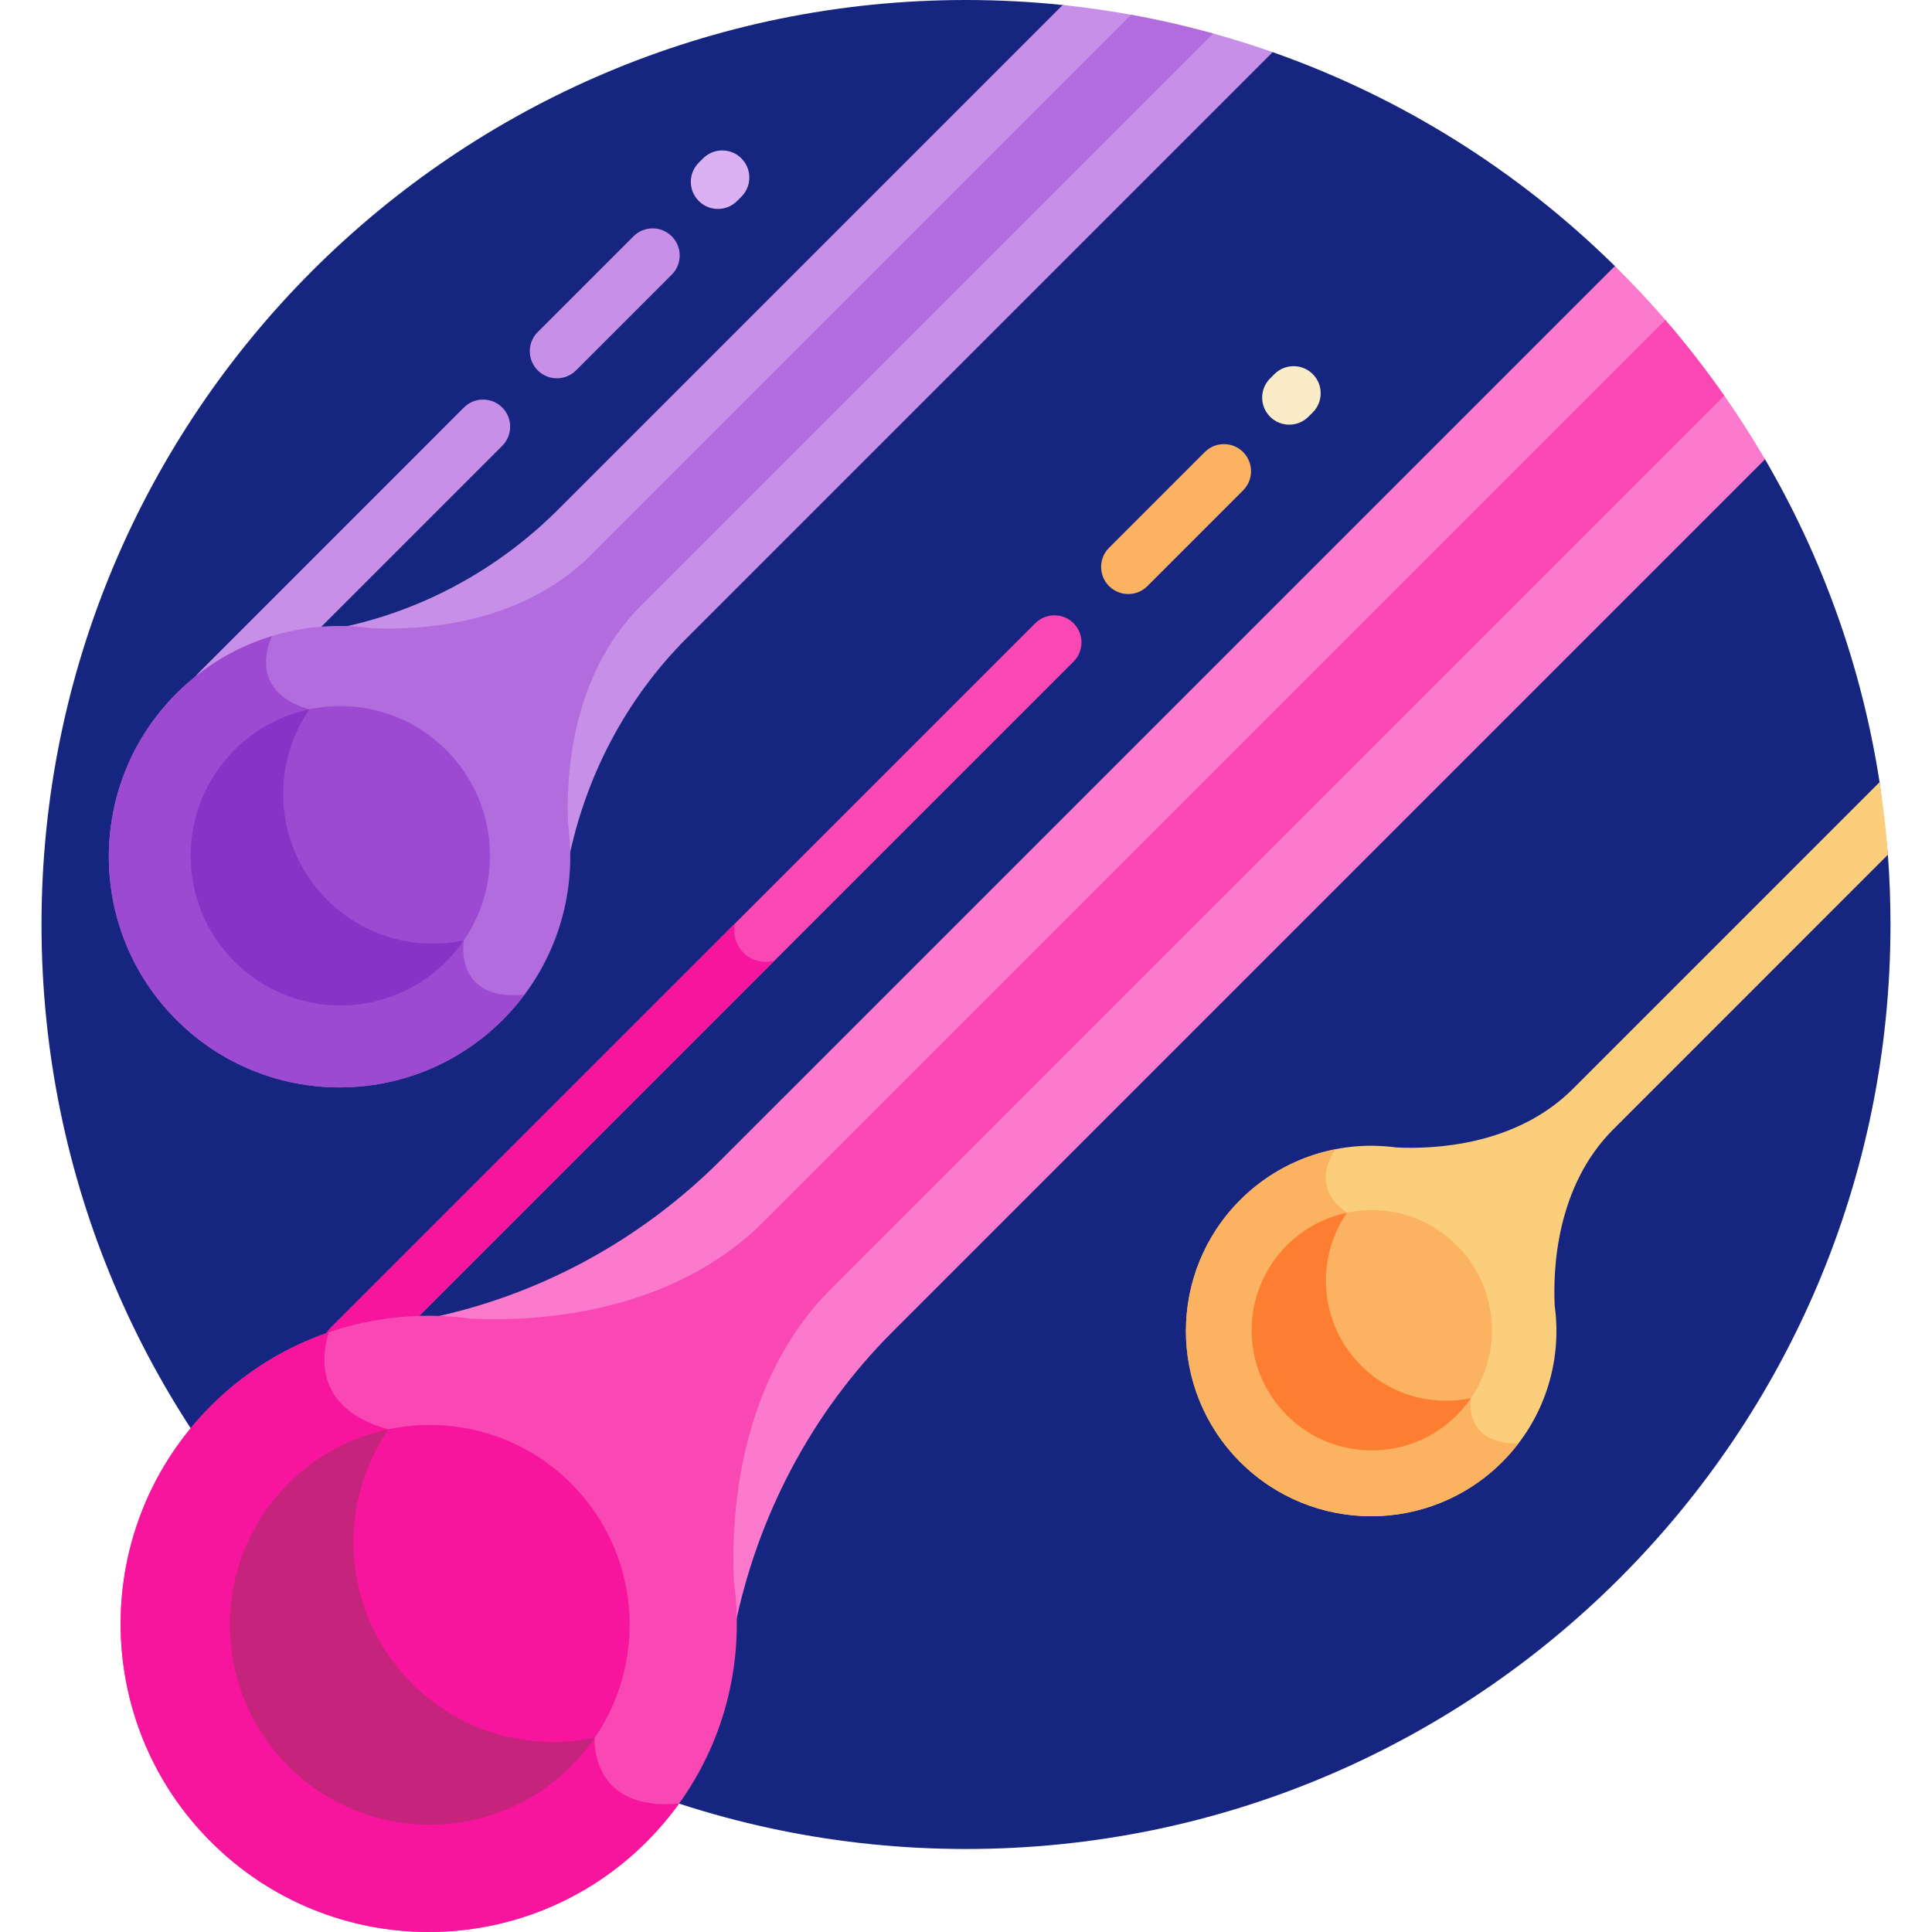
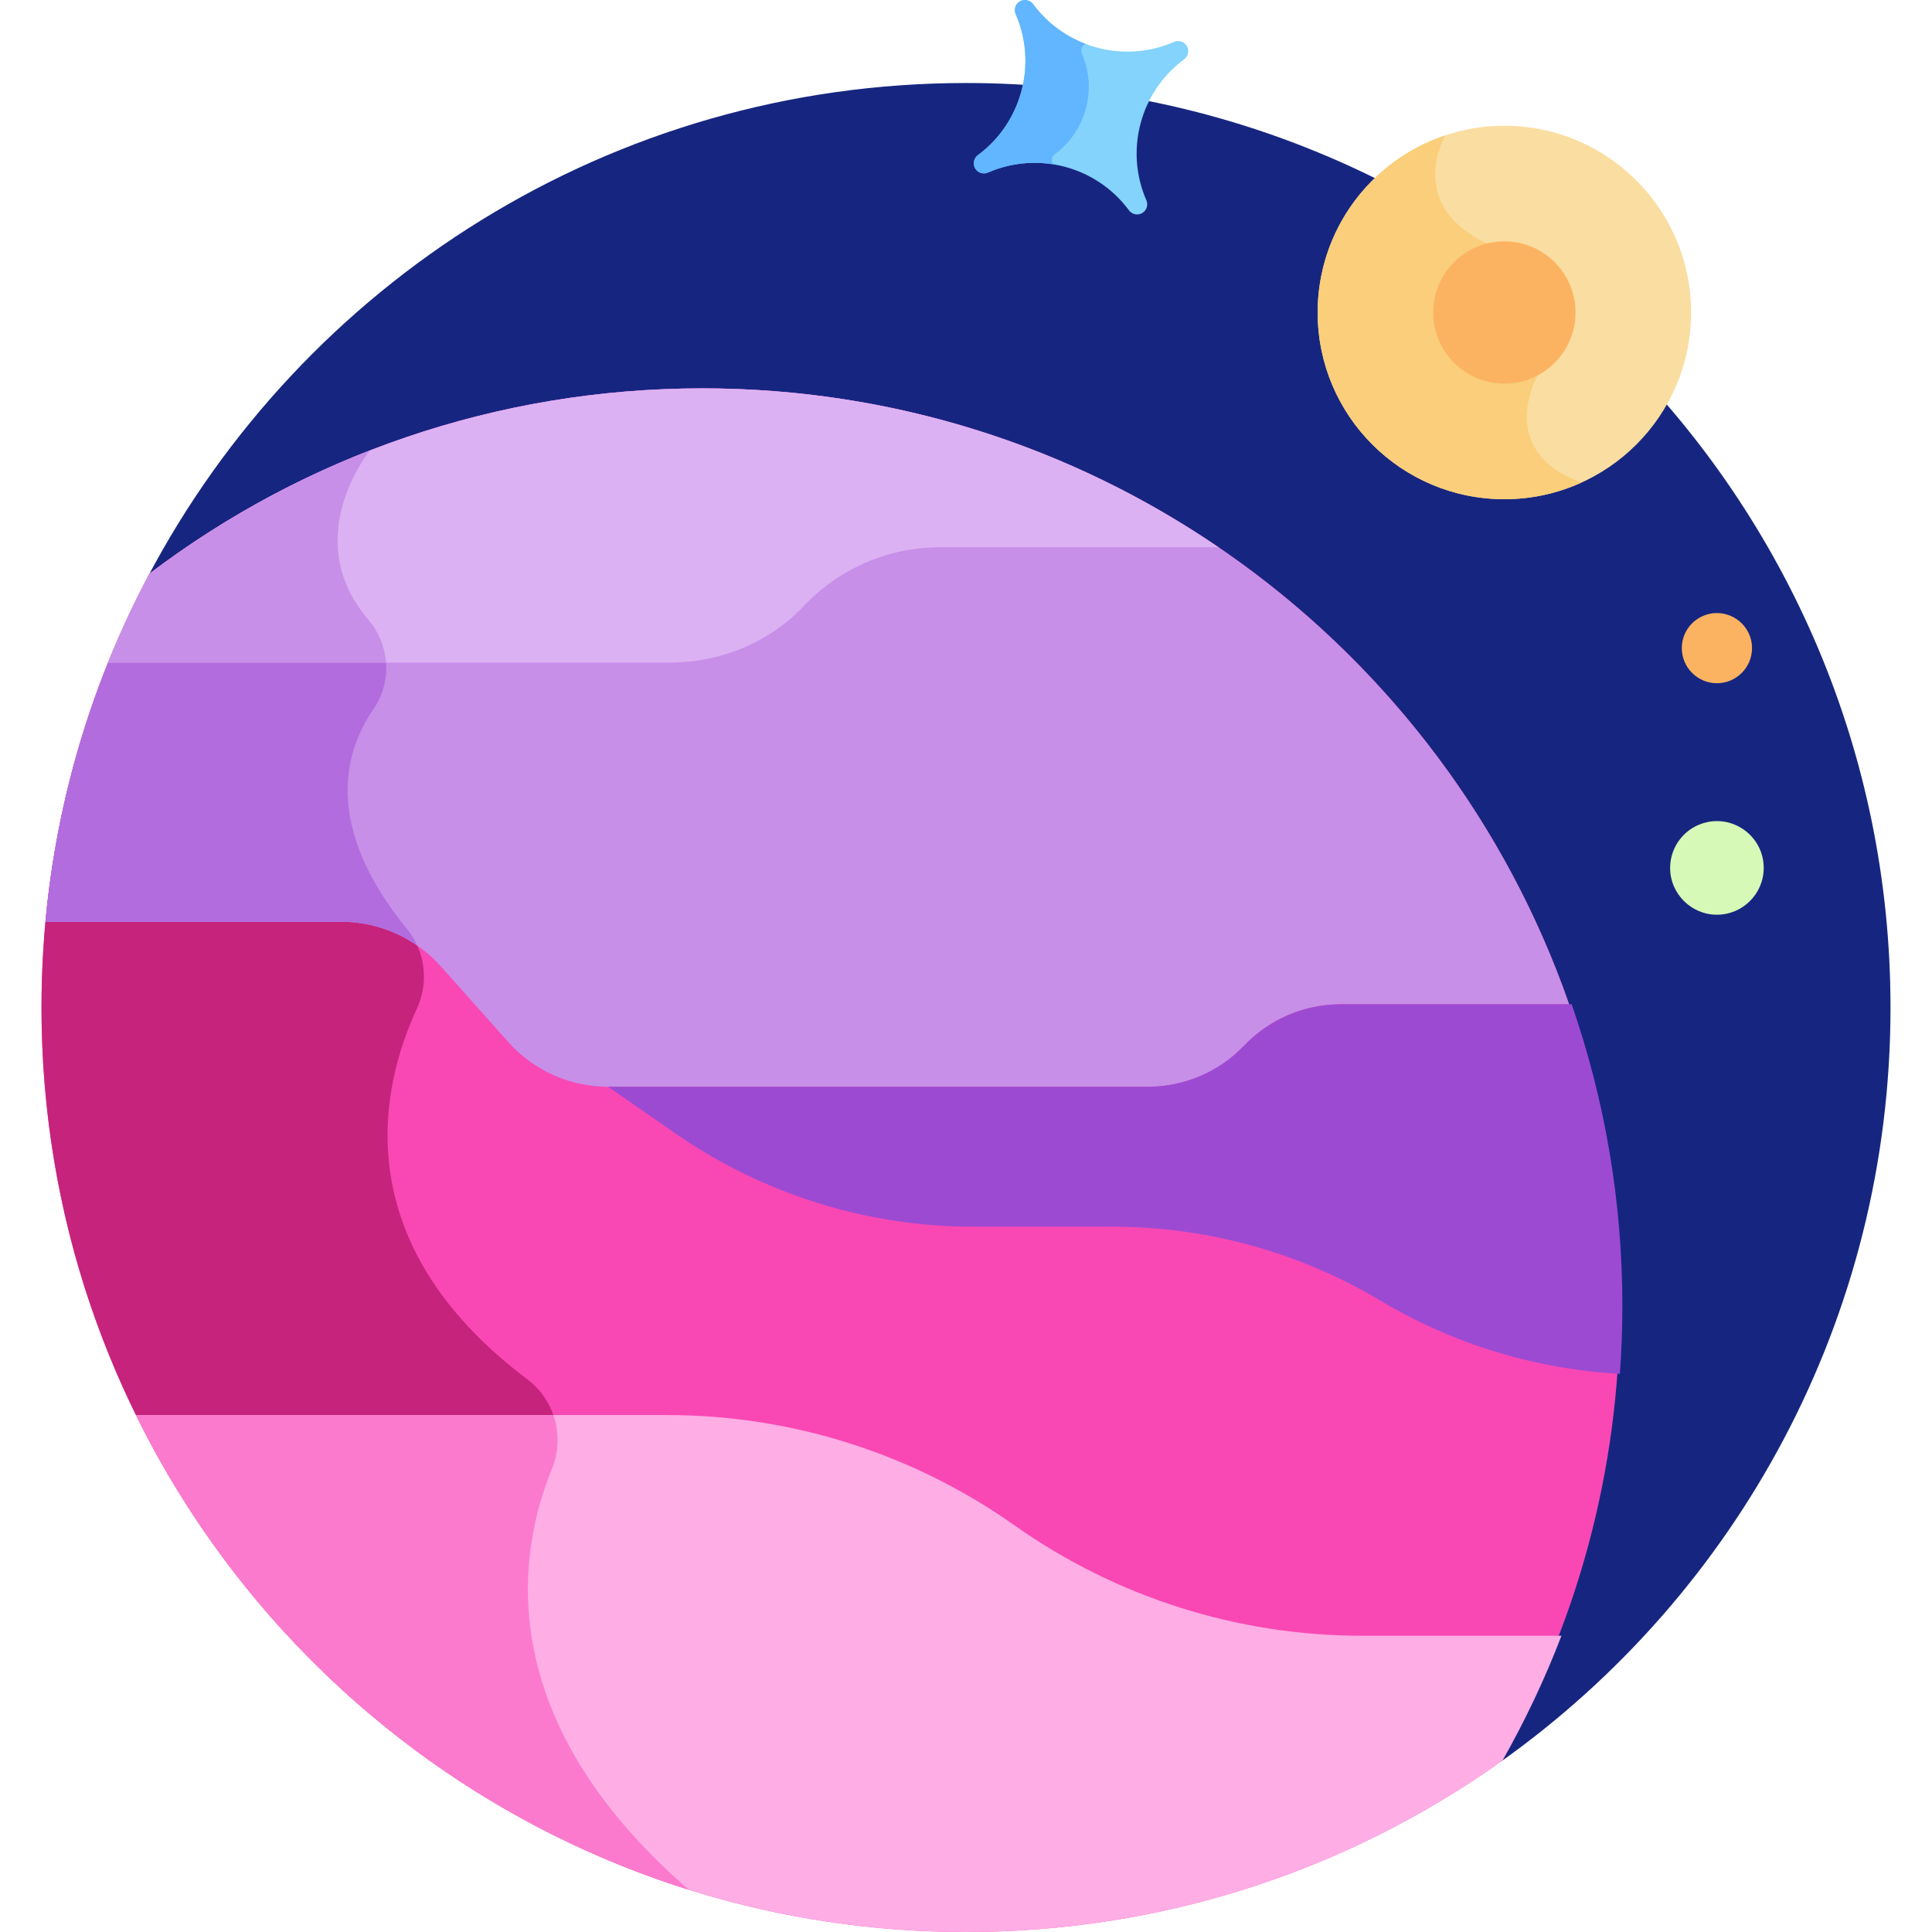
- <svg xmlns="http://www.w3.org/2000/svg" height="512pt" viewBox="-11 0 512 512.001" width="512pt">
-   <path d="m487.109 207.281c-4.758-30.793-15.258-59.688-30.359-85.566l-39.793-51.211c-25.426-25.059-56.301-44.594-90.688-56.684l-55.652-12.492c-8.422-.875-16.965-1.328-25.617-1.328-135.309 0-245 109.691-245 245 0 135.312 109.691 245.004 245 245.004s245-109.695 245-245.004c0-6.219-.234-12.383-.691-18.488zm0 0" fill="#162680" />
-   <g fill="#c78fe8">
-     <path d="m46.707 190.562c-1.84 0-3.676-.699-5.078-2.102-2.805-2.805-2.805-7.352 0-10.156l70.309-70.309c2.805-2.805 7.352-2.805 10.156 0 2.805 2.805 2.805 7.348 0 10.152l-70.309 70.312c-1.402 1.398-3.242 2.102-5.078 2.102zm0 0" />
-     <path d="m131.504 98.148c-2.805-2.805-2.805-7.352 0-10.156l25.367-25.363c2.805-2.805 7.352-2.805 10.152 0 2.805 2.805 2.805 7.348 0 10.152l-25.367 25.367c-2.805 2.805-7.352 2.805-10.152 0zm0 0" />
-     <path d="m81.926 166.488c1.066.051 2.852.145 5.387.488 11.215.547 39.375-.254 58.609-19.488l143.465-143.465c-6.18-1.133-12.438-2.035-18.77-2.695l-133.676 133.676c-15.996 15.996-36.242 26.949-58.145 31.41.836-.004 1.676.008 2.516.039.176.012.379.023.613.035zm0 0" />
-     <path d="m309.918 8.711-151.387 151.387c-19.234 19.23-20.035 47.395-19.484 58.656.434 3.172.617 6.34.562 9.473 4.457-22.273 15.164-42.91 31.406-59.148l155.254-155.258c-5.367-1.887-10.82-3.594-16.352-5.109zm0 0" />
-   </g>
-   <path d="m174.18 53.266c-2.805-2.805-2.805-7.352 0-10.152l1.145-1.145c2.805-2.801 7.352-2.805 10.152.004 2.805 2.805 2.805 7.348 0 10.152l-1.145 1.145c-2.805 2.801-7.352 2.805-10.152-.004zm0 0" fill="#dcb1f3" />
-   <path d="m310.496 8.867c-7.117-1.969-14.363-3.637-21.727-4.965l-143.215 143.219c-18.895 18.895-46.25 19.918-58.219 19.336-3.039-.418-5-.461-5.988-.523-16.426-.629-33.055 5.32-45.594 17.859-23.879 23.879-23.879 62.594 0 86.473s62.594 23.879 86.473 0c14.066-14.066 19.844-33.285 17.336-51.582-.586-11.973.441-39.324 19.336-58.219zm0 0" fill="#b26cde" />
-   <path d="m111.914 249.203-40.918-61.219c-17.129-4.879-10.086-19.004-9.871-19.426-9.285 2.828-18.031 7.891-25.371 15.234-23.879 23.879-23.879 62.594 0 86.473s62.594 23.879 86.473 0c2.102-2.102 3.996-4.332 5.73-6.645-18.855 1.781-16.043-14.418-16.043-14.418zm0 0" fill="#9d4ad3" />
-   <path d="m81.684 364.172c-1.836 0-3.676-.703-5.078-2.105-2.801-2.805-2.801-7.348 0-10.156l186.746-186.742c2.805-2.801 7.348-2.801 10.152 0 2.805 2.805 2.805 7.352 0 10.156l-186.742 186.742c-1.402 1.402-3.242 2.105-5.078 2.105zm0 0" fill="#f948b4" />
-   <path d="m191.93 254.926c-2.141 0-4.281-.816-5.914-2.449-2.098-2.098-2.84-5.035-2.242-7.734l-107.168 107.168c-2.801 2.809-2.801 7.352 0 10.156 1.402 1.402 3.242 2.105 5.078 2.105 1.84 0 3.676-.703 5.078-2.105l107.465-107.465c-.75.215-1.523.324-2.297.324zm0 0" fill="#f6159c" />
-   <path d="m445.547 104.254-236.707 236.707c-25.684 25.684-26.758 63.293-26.02 78.328.582 4.238.824 8.465.754 12.652 5.953-29.742 20.25-57.301 41.938-78.988l231.238-231.238c-3.492-5.988-7.23-11.812-11.203-17.461zm0 0" fill="#fc7acd" />
-   <path d="m106.539 349.492c1.422.074 3.809.195 7.191.656 14.98.73 52.59-.34 78.273-26.027l238.805-238.805c-4.414-5.129-9.035-10.066-13.852-14.812l-236.949 236.945c-21.359 21.359-48.395 35.988-77.645 41.949 1.117-.004 2.238.008 3.359.051.234.016.504.027.816.043zm0 0" fill="#fc7acd" />
-   <path d="m445.953 104.836c-4.859-6.953-10.059-13.652-15.598-20.051l-238.844 238.844c-25.234 25.234-61.762 26.605-77.746 25.824-4.059-.559-6.676-.617-8-.699-21.934-.844-44.141 7.105-60.887 23.852-31.887 31.887-31.887 83.59 0 115.48 31.891 31.887 83.59 31.887 115.48 0 18.785-18.789 26.5-44.453 23.152-68.891-.781-15.984.59-52.512 25.82-77.742zm0 0" fill="#f948b4" />
-   <path d="m146.586 460.531-54.641-81.754c-20.855-5.66-17.266-21.262-15.781-25.68-11.43 3.906-22.168 10.391-31.285 19.508-31.887 31.887-31.887 83.59 0 115.48 31.891 31.887 83.594 31.887 115.48 0 3.188-3.188 6.043-6.574 8.594-10.113-23.785 2.152-22.367-17.441-22.367-17.441zm0 0" fill="#f6159c" />
-   <path d="m489.309 226.512c-.484-6.484-1.219-12.898-2.199-19.23l-81.285 81.289c-15.172 15.168-37.133 15.992-46.742 15.523-2.441-.332-4.016-.371-4.812-.418-13.184-.508-26.539 4.27-36.605 14.34-19.172 19.172-19.172 50.254 0 69.426 19.172 19.172 50.258 19.172 69.43 0 11.293-11.293 15.934-26.723 13.918-41.414-.469-9.613.355-31.574 15.527-46.742zm0 0" fill="#face7a" />
-   <path d="m391.348 382.574c-14.805-.004-12.535-12.043-12.535-12.043l-32.852-49.152c-10.359-7.059-3.301-16.477-3.043-16.812-9.254 1.809-18.086 6.281-25.254 13.445-19.172 19.172-19.172 50.258 0 69.43 19.172 19.172 50.258 19.172 69.43 0 1.547-1.547 2.957-3.176 4.254-4.867zm0 0" fill="#fbb362" />
-   <path d="m330.668 112.543c-1.836 0-3.676-.699-5.078-2.102-2.805-2.805-2.801-7.352.004-10.156l1.141-1.141c2.805-2.805 7.352-2.805 10.156 0 2.805 2.805 2.801 7.352-.004 10.156l-1.141 1.141c-1.402 1.402-3.242 2.102-5.078 2.102zm0 0" fill="#f9ecc6" />
-   <path d="m287.992 157.426c-1.84 0-3.676-.703-5.078-2.102-2.805-2.805-2.805-7.352 0-10.156l25.367-25.367c2.805-2.805 7.352-2.805 10.152 0 2.805 2.805 2.805 7.348 0 10.152l-25.367 25.371c-1.402 1.398-3.238 2.102-5.074 2.102zm0 0" fill="#fbb362" />
-   <path d="m107.238 198.738c-15.492-15.488-40.605-15.488-56.098 0-15.488 15.492-15.488 40.605 0 56.098 15.492 15.488 40.605 15.488 56.098 0 15.488-15.492 15.488-40.605 0-56.098zm0 0" fill="#9d4ad3" />
-   <path d="m75.668 238.445c-13.73-13.727-15.281-35.012-4.672-50.461-7.277 1.531-14.203 5.109-19.852 10.754-15.492 15.492-15.492 40.609 0 56.098 15.488 15.492 40.605 15.492 56.098 0 1.758-1.762 3.309-3.652 4.672-5.633-12.676 2.664-26.406-.914-36.246-10.758zm0 0" fill="#8634c6" />
-   <path d="m140.344 393.141c-20.688-20.688-54.227-20.688-74.914 0-20.684 20.684-20.684 54.223 0 74.91 20.688 20.688 54.227 20.688 74.914 0 20.684-20.688 20.684-54.227 0-74.91zm0 0" fill="#f6159c" />
-   <path d="m98.184 446.164c-18.336-18.332-20.406-46.758-6.242-67.387-9.711 2.043-18.965 6.82-26.508 14.363-20.688 20.688-20.688 54.227 0 74.914 20.688 20.684 54.227 20.684 74.914 0 2.352-2.355 4.422-4.879 6.238-7.523-16.93 3.559-35.258-1.219-48.402-14.367zm0 0" fill="#c6237c" />
-   <path d="m375.055 330.016c-12.434-12.438-32.602-12.438-45.039 0s-12.438 32.602 0 45.039 32.605 12.438 45.039 0c12.438-12.438 12.438-32.602 0-45.039zm0 0" fill="#fbb362" />
-   <path d="m349.711 361.895c-11.023-11.023-12.266-28.113-3.75-40.516-5.84 1.227-11.402 4.102-15.938 8.637-12.438 12.438-12.438 32.602 0 45.039s32.602 12.438 45.039 0c1.414-1.414 2.656-2.934 3.75-4.523-10.176 2.141-21.199-.734-29.102-8.637zm0 0" fill="#fd7e31" />
+ <svg xmlns="http://www.w3.org/2000/svg" height="512pt" viewBox="-11 0 512 512" width="512pt">
+   <path d="m245 22c-94.16 0-175.902 53.129-216.918 131.039l.504.047 357.973 313.902c62.59-44.387 103.445-117.414 103.445-199.988 0-135.309-109.691-245-245.004-245zm0 0" fill="#162680" />
+   <path d="m175.125 102.922c-55.016 0-105.754 18.281-146.496 49.086-18.266 34.289-28.629 73.43-28.629 114.992 0 135.309 109.691 245 245 245 52.43 0 101.008-16.48 140.855-44.527 20.621-35.723 32.426-77.176 32.426-121.391.004-134.293-108.863-243.16-243.156-243.16zm0 0" fill="#f948b4" />
+   <path d="m135.254 389.297c3.484-8.512.805-18.262-6.539-23.793-48.953-36.855-38.367-78.539-29.27-98.109 3.227-6.941 2.336-15.137-2.504-21.066-22.109-27.094-16.957-46.789-8.961-58.418 5.031-7.316 4.355-17.012-1.418-23.762-18.422-21.555.312-44.551.496-44.777-21.055 8.188-40.691 19.223-58.43 32.637-18.266 34.289-28.629 73.43-28.629 114.992 0 109.707 72.109 202.566 171.516 233.781-52.707-45.754-45.195-89.672-36.262-111.484zm0 0" fill="#c6237c" />
+   <path d="m437.156 82.812c0 27.332-22.156 49.484-49.484 49.484s-49.48-22.152-49.48-49.484c0-27.328 22.152-49.48 49.48-49.48s49.484 22.152 49.484 49.48zm0 0" fill="#fadda0" />
+   <path d="m444 181.062c-5.098 0-9.301-4.145-9.301-9.301 0-4.41 3.051-8.195 7.492-9.117 5.613-1.129 11.113 3.16 11.113 9.117 0 5.121-4.156 9.301-9.305 9.301zm0 0" fill="#fbb362" />
+   <path d="m444 242.41c-6.793 0-12.402-5.551-12.402-12.402 0-5.805 4.059-10.965 9.984-12.168 7.559-1.512 14.82 4.266 14.82 12.168.004 6.832-5.562 12.402-12.402 12.402zm0 0" fill="#d7f9b7" />
+   <path d="m300.121 11.109c-13.203 5.762-28.766 1.59-37.32-10-.816-1.109-2.324-1.438-3.516-.75s-1.656 2.156-1.109 3.418c5.762 13.203 1.59 28.766-10 37.32-1.105.816-1.438 2.324-.75 3.516.688 1.191 2.16 1.656 3.418 1.105 13.207-5.762 28.77-1.59 37.324 10.004.816 1.105 2.324 1.438 3.516.75s1.656-2.16 1.109-3.418c-5.766-13.207-1.594-28.77 10-37.324 1.105-.816 1.438-2.324.75-3.516-.691-1.191-2.16-1.656-3.422-1.105zm0 0" fill="#83d3fc" />
+   <path d="m268 43.379c-.492-.852-.258-1.93.535-2.516 8.293-6.121 11.277-17.254 7.156-26.703-.395-.902-.062-1.953.793-2.445.062-.035.129-.059.195-.09-5.406-2.059-10.266-5.625-13.879-10.516-.816-1.109-2.324-1.438-3.516-.75s-1.656 2.156-1.109 3.418c5.762 13.203 1.59 28.766-10 37.32-1.105.816-1.438 2.324-.75 3.516.688 1.191 2.16 1.656 3.418 1.105 5.574-2.43 11.566-3.086 17.277-2.168-.043-.055-.086-.109-.121-.172zm0 0" fill="#61b6ff" />
+   <path d="m257.875 404.25c-26.914-19.023-59.059-29.242-92.016-29.242h-140.809c39.922 81.145 123.41 136.992 219.949 136.992 53.016 0 102.094-16.84 142.188-45.461 5.992-10.555 11.227-21.598 15.617-33.051h-52.918c-32.957 0-65.102-10.215-92.012-29.238zm0 0" fill="#ffade5" />
+   <path d="m135.254 389.297c1.922-4.691 1.961-9.758.387-14.289h-110.59c29.336 59.629 82.199 105.594 146.473 125.781-52.715-45.758-45.203-89.676-36.27-111.492zm0 0" fill="#fc7acd" />
+   <path d="m175.125 102.922c-54.371 0-105.355 17.895-146.539 49.16-14.871 27.949-24.48 59.113-27.527 92.184h78.344c10.102 0 19.719 4.312 26.438 11.852l17.863 20.039c6.719 7.539 16.336 11.848 26.434 11.848h143c9.582 0 18.848-3.785 25.422-10.754 6.695-7.098 16.016-11.113 25.762-11.113h60.5c-33.07-95.016-123.41-163.215-229.695-163.215zm0 0" fill="#c78fe8" />
+   <path d="m99.57 250.586c-.684-1.504-1.555-2.941-2.629-4.262-22.109-27.09-16.957-46.785-8.961-58.414 5.031-7.32 4.355-17.012-1.418-23.762-18.438-21.574.348-44.598.5-44.781-20.98 8.156-40.648 19.18-58.477 32.715-14.871 27.949-24.48 59.113-27.527 92.184h78.344c7.277.004 14.297 2.25 20.168 6.32zm0 0" fill="#b26cde" />
+   <path d="m175.125 102.922c-54.371 0-105.355 17.895-146.539 49.164-4.047 7.602-7.703 15.441-10.945 23.496h148.914c13.383 0 26.332-5.293 35.516-15.027 9.352-9.914 22.375-15.527 35.992-15.527h73.832c-38.965-26.566-86.051-42.105-136.77-42.105zm0 0" fill="#dcb1f3" />
+   <path d="m86.562 164.148c-18.445-21.586.363-44.613.5-44.777-20.98 8.156-40.648 19.18-58.477 32.715-4.047 7.602-7.703 15.445-10.945 23.496h73.66c-.309-4.102-1.906-8.121-4.738-11.434zm0 0" fill="#c78fe8" />
+   <path d="m318.727 277.074c-6.68 6.98-15.926 10.934-25.59 10.934h-143l17.98 12.453c23.152 16.035 50.648 24.629 78.812 24.629h36.906c25.012 0 49.555 6.777 71.023 19.613 19.289 11.527 41.062 18.152 63.422 19.383.438-5.949.664-11.953.664-18.004 0-28.008-4.742-54.902-13.441-79.945h-61.184c-9.668 0-18.91 3.953-25.594 10.938zm0 0" fill="#9d4ad3" />
+   <path d="m408.098 127.883c-23.227-8.445-11.578-28.418-11.578-28.418l-13.508-34.922c-21.809-10.426-11.008-28.664-11.008-28.664-19.645 6.555-33.812 25.086-33.812 46.934 0 27.332 22.152 49.484 49.48 49.484 7.285 0 14.195-1.586 20.426-4.414zm0 0" fill="#face7a" />
+   <path d="m406.523 82.812c0 10.414-8.438 18.855-18.852 18.855-10.41 0-18.852-8.441-18.852-18.855 0-10.41 8.441-18.852 18.852-18.852 10.414 0 18.852 8.441 18.852 18.852zm0 0" fill="#fbb362" />
</svg>
